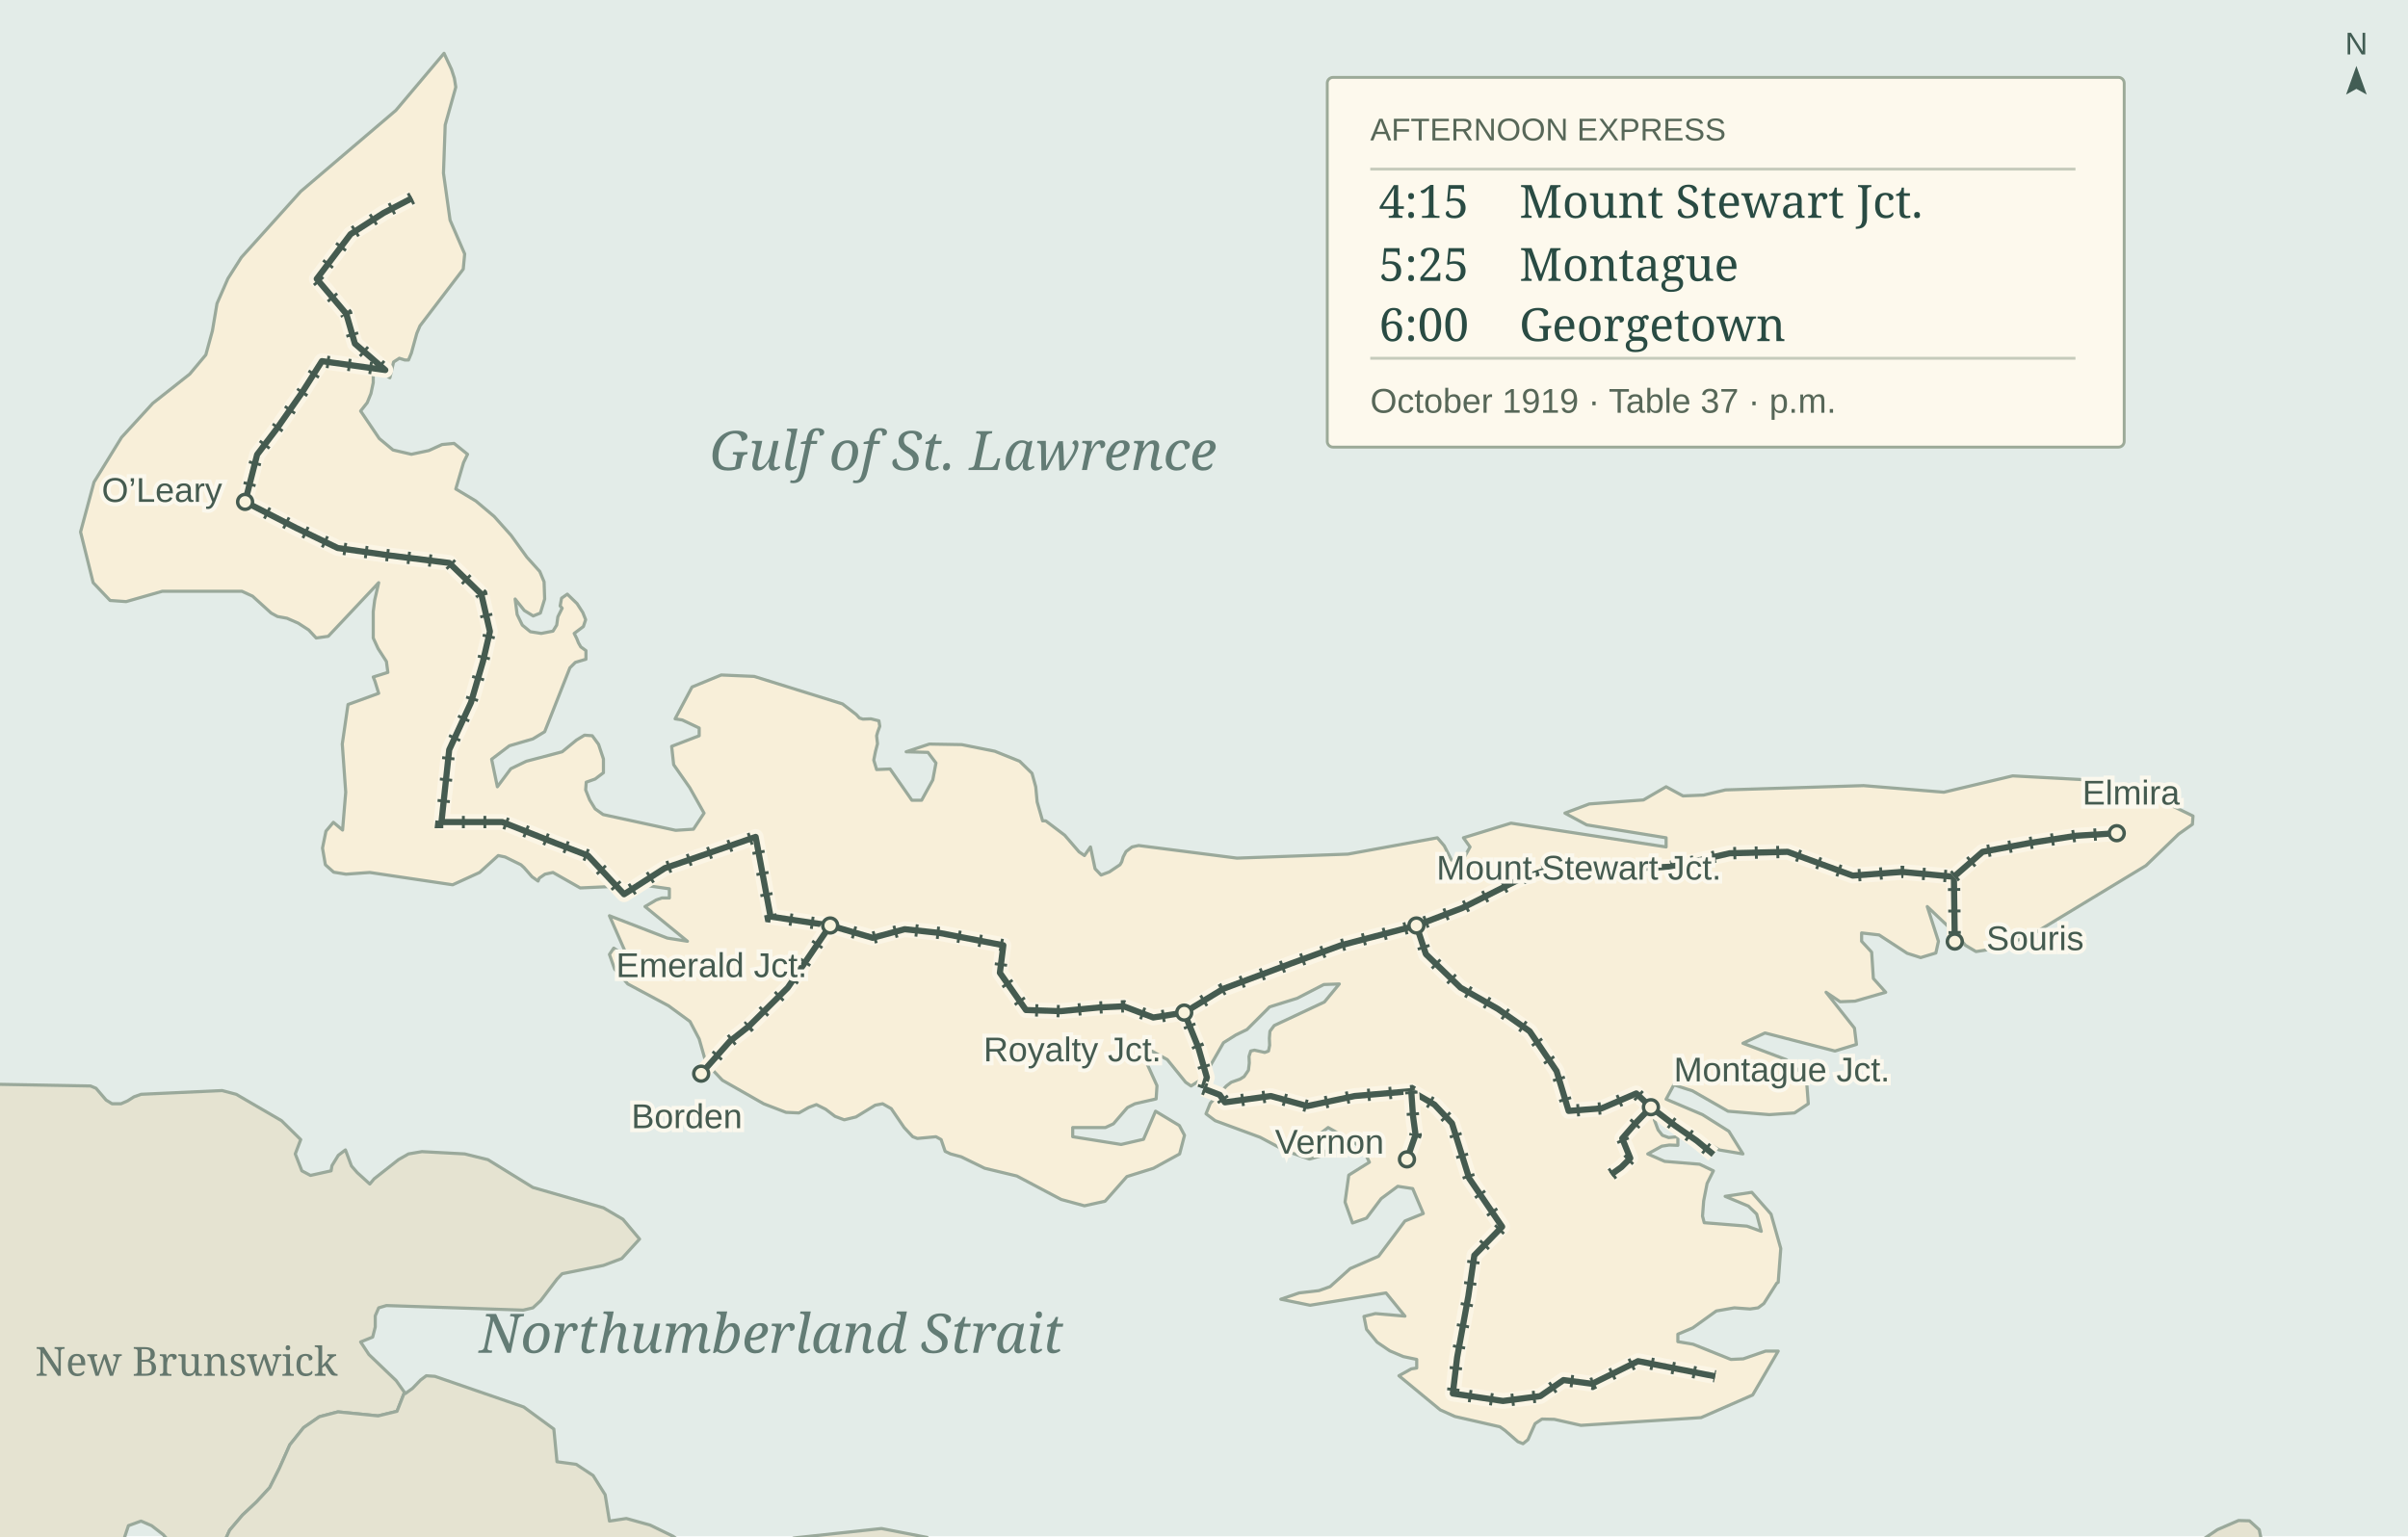
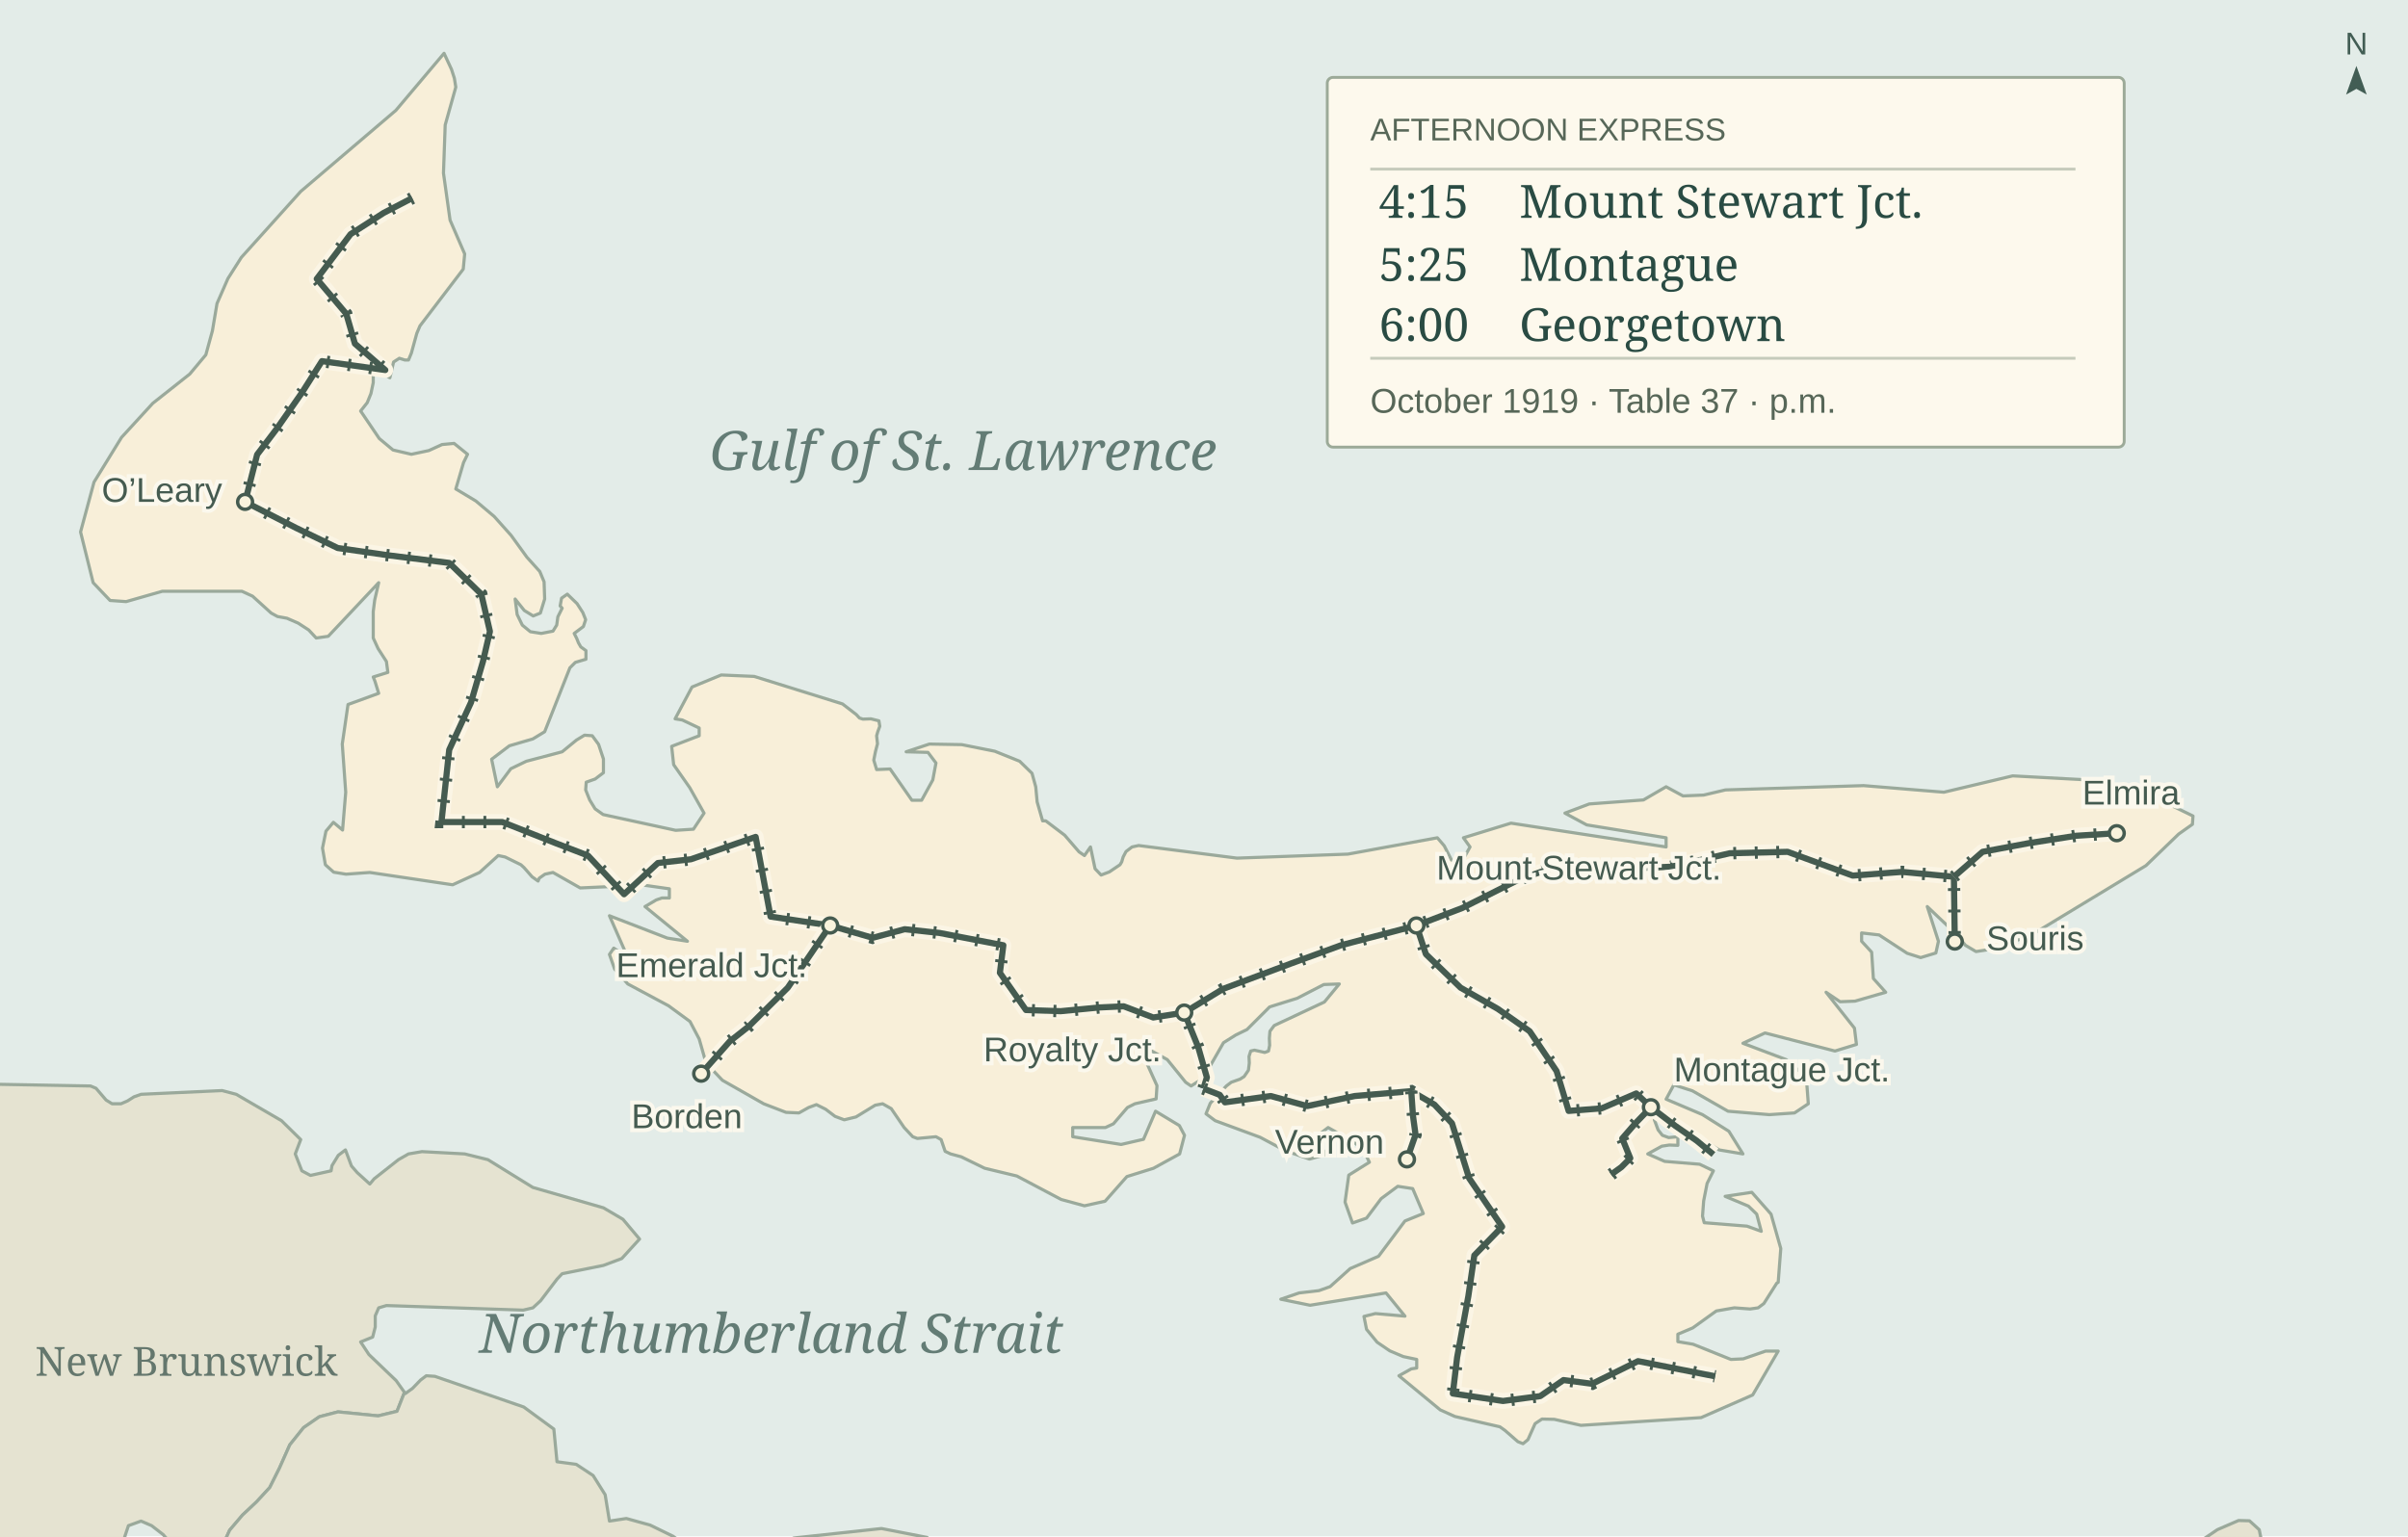
<svg xmlns="http://www.w3.org/2000/svg" width="840" height="536" viewBox="0 0 840 536">
  <rect width="100%" height="100%" fill="#e3ece8" />
  <path d="M-87.6,-60.8 -87.6,12.3 -87.5,12.3 -87.6,12.4 -87.6,164.9 -85.2,167.4 -87.6,167.4 -87.6,180.5 -72.8,191.2 -74.9,182.4 -72.2,178.2 -67.1,178.7 -61.5,183.7 -59.4,190.2 -59.0,199.1 -60.5,215.1 -63.4,231.9 -62.6,240.7 -57.5,244.6 -54.5,248.3 -51.3,256.5 -50.6,264.8 -55.3,268.5 -58.0,269.5 -60.0,271.5 -60.7,273.5 -59.5,274.5 -58.0,275.3 -55.6,279.2 -54.3,280.7 -52.0,281.0 -50.4,279.6 -49.2,278.1 -47.9,277.7 -43.7,280.8 -38.1,286.4 -33.3,293.3 -31.2,300.1 -31.6,316.3 -32.9,322.4 -35.5,328.4 -40.9,334.4 -46.4,336.0 -52.2,336.7 -58.6,340.0 -52.4,339.6 -49.1,340.1 -46.9,341.6 -44.5,342.8 -41.4,341.4 -35.5,337.4 -23.8,336.6 -19.6,335.2 -21.1,331.1 -14.6,321.9 -8.0,329.6 -4.0,342.6 -5.6,349.5 -13.7,352.6 -16.2,360.8 -14.9,385.1 -7.5,380.2 -1.2,378.3 31.6,378.9 33.5,379.7 37.0,383.8 39.1,385.1 42.2,385.1 44.5,384.1 46.7,382.7 49.2,381.8 77.5,380.5 82.4,381.8 98.2,391.0 104.9,397.6 103.0,402.6 105.3,408.5 108.3,410.1 115.5,408.5 115.8,406.7 118.0,403.1 120.5,401.2 122.6,406.8 124.6,409.1 129.0,413.1 130.5,411.3 139.0,404.6 142.5,402.6 147.2,401.8 162.1,402.6 170.2,404.6 185.9,414.3 210.5,421.4 217.3,425.4 223.1,432.3 216.9,439.1 210.5,441.5 196.1,444.4 194.3,446.3 188.6,453.8 185.9,456.3 182.5,457.1 134.8,455.5 132.1,456.3 130.9,459.1 130.9,463.0 130.0,466.5 125.8,468.2 128.7,472.6 138.2,481.7 141.1,485.8 138.5,492.4 131.9,494.0 124.0,493.2 117.9,492.6 111.4,494.3 105.9,498.1 101.1,504.1 97.5,512.2 94.1,519.0 89.5,524.0 84.6,528.6 80.1,533.9 77.8,539.0 76.1,544.6 74.2,549.9 71.6,553.6 71.5,553.7 71.5,553.7 70.6,551.1 56.9,535.4 52.9,532.3 49.2,530.7 44.8,532.3 43.5,536.2 45.6,539.6 51.4,539.6 51.4,542.9 42.6,548.9 27.3,573.1 19.2,578.4 13.8,581.1 11.6,587.3 10.6,594.6 8.8,600.6 4.5,603.6 -1.2,603.7 -6.8,601.9 -10.8,599.0 -4.9,594.2 0.5,583.9 4.4,572.0 5.9,562.0 4.2,558.5 -3.9,552.0 -6.5,548.8 -7.9,542.5 -7.8,537.2 -6.5,524.8 -11.6,532.9 -15.4,535.0 -18.8,532.0 -36.2,502.1 -41.9,495.1 -48.3,489.7 -51.0,486.2 -52.0,481.6 -52.2,471.3 -52.9,466.6 -54.3,462.2 -58.6,455.3 -65.3,448.0 -72.1,443.3 -77.0,444.4 -60.5,460.8 -56.4,468.2 -59.1,474.6 -59.8,478.9 -58.5,482.6 -55.3,487.4 -47.9,495.1 -46.5,497.6 -44.3,502.8 -42.9,503.7 -37.9,506.1 -35.1,511.9 -31.2,524.8 -27.7,529.9 -20.7,537.6 -18.8,542.9 -22.8,558.0 -31.2,569.1 -41.2,578.9 -50.2,590.3 -47.3,592.7 -42.2,599.5 -39.7,602.2 -43.3,603.7 -50.2,601.3 -54.3,602.2 -56.4,605.8 -59.7,617.5 -61.5,620.0 -66.2,624.3 -70.4,634.4 -87.6,634.4 -87.6,-60.8Z" fill="#e5e3d1" stroke="#9aa99b" stroke-width="1.1" stroke-linejoin="round" />
  <path d="M141.1,485.8 141.4,486.2 143.9,484.4 146.7,481.5 148.7,480.0 151.7,480.2 182.7,490.9 193.2,498.6 194.3,510.0 201.0,510.9 206.9,514.8 211.1,521.5 212.6,530.7 218.5,529.8 226.8,532.1 234.8,536.0 239.8,539.6 236.4,542.4 230.6,545.9 227.3,548.8 233.7,551.0 247.5,546.2 254.1,548.8 252.4,553.4 252.4,557.2 253.8,559.1 256.1,557.7 259.0,553.2 258.7,550.6 257.1,547.5 256.1,541.3 257.0,537.2 258.9,536.8 261.4,538.7 263.4,541.3 266.1,542.2 276.9,536.6 307.5,533.3 323.4,536.4 332.6,545.6 326.8,545.9 316.0,543.0 310.1,542.9 314.0,546.5 323.7,552.6 326.6,557.7 320.8,559.9 309.9,557.9 303.7,557.7 298.1,560.8 300.2,564.5 306.1,566.2 312.0,563.4 314.4,565.6 316.8,566.6 319.4,566.8 322.5,566.6 323.7,566.9 325.8,568.9 326.6,569.3 327.7,568.3 329.6,564.3 330.6,563.4 335.5,564.1 344.4,568.1 349.1,569.3 358.2,567.6 368.0,564.0 377.8,562.3 386.6,566.6 378.1,573.0 364.9,579.9 351.2,583.8 341.0,581.4 343.4,587.8 348.5,591.8 361.7,596.5 364.3,598.7 367.0,601.5 369.0,602.2 369.9,597.7 371.0,594.8 373.4,591.9 378.3,587.1 378.3,589.4 378.5,594.2 378.3,596.5 392.1,586.6 396.9,584.4 396.9,583.4 397.3,581.2 397.9,579.1 399.0,578.4 400.5,579.7 401.1,581.7 401.0,583.9 400.1,585.7 395.7,589.7 394.0,592.7 394.9,596.5 398.7,596.9 415.5,587.1 420.6,585.3 425.7,584.6 430.8,585.1 436.3,587.1 434.7,578.6 430.6,573.5 419.6,566.6 425.6,564.3 462.1,571.0 478.8,576.8 523.2,584.4 531.3,584.2 546.7,581.2 554.2,581.4 547.8,586.3 541.3,586.4 535.0,585.5 529.4,587.1 534.8,591.7 537.9,593.4 547.0,593.3 551.9,594.4 557.3,597.2 562.5,601.1 566.7,605.1 545.7,618.4 531.2,620.9 525.3,623.8 521.2,629.3 519.8,634.4 521.3,634.4 522.2,633.2 527.0,629.3 531.9,628.3 535.6,632.1 535.0,634.4 542.4,634.4 544.6,632.0 549.1,633.5 549.8,634.4 556.7,634.4 555.0,631.7 555.0,626.7 557.3,621.5 560.1,620.5 564.6,620.9 569.4,620.4 572.9,616.7 576.7,618.7 583.6,618.8 587.2,620.0 589.7,622.3 591.8,627.1 593.5,628.9 599.0,630.8 603.8,630.4 608.6,629.2 614.4,628.9 611.1,634.4 633.1,634.4 637.3,633.2 644.2,629.1 648.8,624.3 646.0,620.3 642.2,621.3 635.8,623.5 624.7,632.1 632.4,621.8 676.4,611.1 739.9,565.8 761.4,541.9 773.5,533.7 780.9,530.5 784.7,530.6 788.1,533.7 789.0,538.1 786.6,540.8 783.4,543.3 781.7,547.2 782.2,556.2 785.5,574.9 791.9,596.3 792.4,603.5 790.0,611.1 795.4,615.9 807.4,620.9 811.9,624.6 816.4,630.3 820.0,633.2 822.3,634.4 -3.4,634.4 -1.0,631.5 7.8,622.9 10.1,621.8 14.3,620.9 16.0,620.0 18.5,616.8 21.8,610.8 24.4,608.4 22.1,601.7 21.4,596.0 23.5,591.9 29.6,590.3 33.8,588.2 37.5,583.3 39.6,577.4 39.1,572.5 61.8,557.7 65.5,562.4 65.1,567.1 59.7,575.5 57.7,577.4 55.6,578.0 53.9,579.1 53.3,582.9 53.9,585.2 54.9,586.8 55.1,589.0 53.3,593.3 58.4,588.5 62.5,585.8 67.2,584.7 74.1,584.4 72.6,580.4 69.8,578.5 66.0,578.1 61.8,578.4 65.3,576.2 68.6,572.1 71.1,567.3 72.3,563.4 72.1,555.9 71.5,553.7 71.5,553.7 71.6,553.6 74.2,549.9 76.1,544.6 77.8,539.0 80.1,533.9 84.6,528.6 89.5,524.0 94.1,519.0 97.5,512.2 101.1,504.1 105.9,498.1 111.4,494.3 117.9,492.6 124.0,493.2 131.9,494.0 138.5,492.4 141.1,485.8Z" fill="#e5e3d1" stroke="#9aa99b" stroke-width="1.1" stroke-linejoin="round" />
  <path d="M756.8,280.7 765.0,284.7 764.8,287.6 760.0,291.0 748.6,302.0 708.0,326.6 693.8,331.3 689.3,332.0 685.6,329.8 682.4,325.9 672.3,316.3 676.2,328.4 675.3,332.5 670.0,334.1 665.3,332.6 655.5,326.2 649.4,325.5 649.4,328.4 652.9,332.2 653.5,341.4 657.8,346.2 647.1,349.3 641.9,349.5 637.0,346.2 646.9,358.7 647.6,364.4 640.1,366.7 615.7,360.4 608.0,364.0 623.1,369.7 630.1,375.8 630.8,385.1 626.0,388.3 617.2,388.9 602.8,387.7 590.4,380.6 583.9,378.5 581.2,383.5 593.9,388.9 603.1,394.7 608.0,402.6 599.7,401.2 584.9,392.2 577.1,390.7 578.4,394.2 579.9,396.1 582.1,396.9 585.3,396.6 585.3,399.6 582.3,399.5 579.7,399.9 574.8,402.6 580.7,405.2 592.9,406.2 597.7,408.5 595.5,412.9 594.3,419.0 593.9,424.3 594.5,426.6 609.4,427.8 614.4,429.6 612.8,423.6 609.9,420.8 601.8,417.4 611.1,416.0 617.8,423.6 621.2,435.6 620.3,447.4 619.8,447.7 615.3,454.8 613.3,456.3 610.5,456.7 605.0,456.3 598.7,457.4 590.5,463.3 585.3,465.5 585.3,468.1 590.6,469.0 603.8,474.3 608.1,474.1 615.9,471.4 620.3,471.4 611.4,486.7 593.4,494.6 551.5,497.3 542.2,495.2 537.9,495.1 535.5,496.7 533.0,502.3 531.3,503.7 529.5,503.0 524.9,499.0 523.2,497.8 507.5,494.2 502.4,491.9 488.0,480.0 492.3,477.6 494.2,477.3 494.2,474.3 489.5,473.3 484.8,471.3 480.4,468.3 476.7,463.8 475.8,459.3 479.8,458.3 490.1,459.2 483.5,451.1 457.0,455.4 446.8,453.3 453.2,451.1 460.1,450.3 464.0,448.9 471.0,442.6 480.9,438.3 490.1,426.0 496.5,423.4 492.8,414.7 487.6,413.9 481.8,418.2 476.7,425.0 471.8,426.7 469.2,419.4 470.5,410.0 477.7,405.5 475.5,401.0 472.0,398.3 463.3,393.4 459.1,396.6 460.6,398.9 461.1,400.3 461.7,401.5 463.3,402.6 456.8,404.4 448.4,401.5 439.6,396.8 423.9,391.0 420.7,388.6 422.2,384.9 427.8,378.9 429.5,377.6 432.6,376.5 434.0,375.6 435.5,373.4 435.8,370.9 435.7,368.6 436.3,366.7 437.6,366.4 441.2,367.2 442.5,366.7 442.9,364.7 442.8,362.3 443.0,359.8 444.5,357.8 462.0,349.6 467.2,343.3 461.8,343.5 452.5,348.3 442.9,351.3 435.0,359.2 431.1,361.1 426.8,363.8 419.7,376.2 415.5,378.9 413.6,377.6 407.2,369.7 396.9,364.0 403.6,378.8 403.3,383.4 395.9,385.1 393.3,386.4 388.4,392.1 385.6,393.4 374.2,393.4 374.2,396.6 391.1,399.3 398.9,397.5 403.1,387.7 411.4,392.7 413.2,396.1 411.5,402.6 402.4,407.6 393.1,410.5 385.5,419.1 378.3,420.7 370.2,418.5 354.7,410.3 343.5,407.6 335.3,403.6 331.6,402.6 329.7,401.7 328.3,397.6 326.5,396.6 320.0,397.2 318.4,396.6 315.4,393.4 310.9,386.8 307.9,385.1 305.3,385.6 298.6,389.7 294.5,390.7 291.3,389.5 288.0,387.0 284.8,385.4 282.1,386.4 278.7,388.3 274.2,388.1 266.4,385.1 252.0,376.9 246.3,370.9 243.9,362.5 240.7,356.4 233.2,350.9 219.0,343.3 214.4,338.1 212.6,333.0 214.1,330.8 219.0,334.1 212.6,319.5 232.8,327.3 239.8,328.4 225.0,316.3 228.9,314.0 230.9,313.3 233.5,313.3 233.5,310.1 224.4,308.8 202.4,309.8 192.9,304.4 190.1,305.0 188.1,306.4 187.7,307.4 185.6,305.9 182.8,302.7 181.7,301.7 176.2,299.0 173.8,298.5 167.3,304.4 157.9,308.7 129.0,304.4 120.7,305.0 116.4,304.3 113.5,301.7 112.5,295.9 113.7,290.0 116.3,286.9 119.5,289.6 120.6,276.4 119.4,259.6 121.4,245.8 132.1,241.9 130.8,237.7 130.2,236.2 135.3,234.6 134.8,230.8 131.9,226.3 130.2,222.6 130.2,213.4 130.7,209.4 132.1,203.3 114.5,222.0 110.3,222.6 107.7,219.8 104.0,217.4 100.1,215.7 96.8,215.1 94.6,213.9 88.1,208.0 84.4,206.3 56.6,206.3 44.0,209.9 38.4,209.5 32.5,203.3 28.1,185.6 32.8,168.2 42.4,152.6 53.3,140.7 66.2,130.5 71.8,123.8 74.1,115.4 75.7,105.9 79.5,97.2 84.2,89.8 104.9,66.8 138.1,38.5 154.9,18.6 157.5,24.2 158.5,27.3 159.0,30.4 155.3,43.6 154.7,60.4 157.0,76.8 162.1,88.6 161.6,93.9 146.5,113.7 145.4,116.3 143.5,123.2 142.5,125.6 141.2,125.6 139.3,125.0 137.3,126.3 136.0,131.8 134.7,131.0 131.4,129.7 130.2,128.8 130.2,133.5 129.4,137.3 128.1,140.5 125.8,143.4 132.3,153.0 137.1,157.0 143.5,158.5 149.6,157.2 154.2,155.1 158.4,154.7 163.1,158.5 161.7,161.4 159.0,170.6 166.0,174.8 172.4,180.2 178.3,186.8 183.8,194.4 188.3,199.4 189.8,203.0 190.0,209.0 188.5,213.9 186.0,214.9 182.9,213.0 179.7,209.0 180.4,214.4 182.2,218.1 185.0,220.4 188.8,221.0 192.9,220.2 194.2,218.1 194.6,215.2 196.1,212.2 195.4,211.4 195.9,208.7 197.9,207.3 201.3,210.6 203.3,213.7 204.3,216.2 203.5,218.6 200.3,221.0 201.2,222.8 201.8,224.3 202.6,225.7 204.4,227.0 204.4,230.0 200.7,231.1 198.8,233.0 190.0,255.3 185.9,257.8 177.7,260.2 171.5,264.9 173.5,274.5 178.2,268.2 183.6,265.6 196.1,262.3 201.1,258.2 203.9,256.5 206.6,256.7 208.8,259.7 210.5,264.8 210.5,269.6 207.6,271.8 204.5,272.9 204.3,275.6 205.7,279.1 207.6,282.2 210.4,284.2 235.7,289.7 241.9,289.3 245.6,283.7 240.6,274.8 235.0,266.8 234.3,260.4 243.9,256.7 243.9,254.0 238.0,251.2 235.5,250.8 241.4,239.7 251.6,235.5 263.1,236.0 293.9,245.6 298.7,249.3 299.8,250.5 301.0,250.9 303.8,250.8 306.6,251.5 306.9,253.4 306.2,255.3 305.8,256.7 306.1,259.5 305.4,262.2 304.8,265.2 305.8,268.5 310.5,268.3 318.1,279.2 321.5,279.2 325.4,272.1 326.5,266.2 323.7,262.5 316.1,262.3 324.2,259.6 335.5,259.8 347.0,262.1 355.7,265.6 360.0,269.8 361.3,274.5 361.8,279.8 363.7,286.4 364.8,286.4 371.4,291.4 376.4,297.2 378.3,298.5 380.4,295.5 382.0,303.1 384.1,305.3 387.0,304.2 390.7,301.7 391.3,300.7 391.8,299.0 392.8,297.1 394.9,295.5 397.2,295.0 431.5,299.4 470.2,298.0 501.4,292.3 503.8,295.1 506.3,300.0 509.2,302.0 512.8,295.5 510.5,292.3 527.1,287.2 581.2,295.5 581.2,292.3 553.5,287.8 545.9,283.7 554.4,280.5 573.3,279.1 581.2,274.5 587.1,277.7 594.3,277.4 601.9,275.6 650.1,274.1 678.1,276.4 702.1,270.7 728.1,272.1 756.8,280.7Z" fill="#f8efd9" stroke="#9aa99b" stroke-width="1.1" stroke-linejoin="round" />
-   <path d="M143.8,69.1 133.8,74.3 122.3,81.7 110.5,97.3 120.8,109.5 123.8,119.9 134.4,129.1 112.3,126.0 105.4,136.9 96.6,149.5 89.7,158.6 85.5,175.1 103.3,184.2 117.8,191.2 135.9,193.8 156.7,196.4 167.9,207.3 170.9,220.3 168.5,230.7 164.3,245.1 156.7,261.6 154.0,286.8 175.2,286.8 193.9,294.2 205.1,298.5 217.7,312.0 231.9,302.9 241.0,299.8 263.6,292.0 268.8,319.8 289.6,322.9 304.4,327.2 315.6,324.2 327.7,325.5 350.0,329.8 348.8,339.4 357.9,352.4 370.0,352.8 383.5,351.5 392.0,351.1 402.3,355.0 413.1,353.3" fill="none" stroke="#fbf5e5" stroke-width="5.5" stroke-linejoin="round" />
-   <path d="M143.8,69.1 133.8,74.3 122.3,81.7 110.5,97.3 120.8,109.5 123.8,119.9 134.4,129.1 112.3,126.0 105.4,136.9 96.6,149.5 89.7,158.6 85.5,175.1 103.3,184.2 117.8,191.2 135.9,193.8 156.7,196.4 167.9,207.3 170.9,220.3 168.5,230.7 164.3,245.1 156.7,261.6 154.0,286.8 175.2,286.8 193.9,294.2 205.1,298.5 217.7,312.0 231.9,302.9 241.0,299.8 263.6,292.0 268.8,319.8 289.6,322.9 304.4,327.2 315.6,324.2 327.7,325.5 350.0,329.8 348.8,339.4 357.9,352.4 370.0,352.8 383.5,351.5 392.0,351.1 402.3,355.0 413.1,353.3" fill="none" stroke="#455b50" stroke-width="2.15" stroke-linejoin="round" />
-   <path d="M143.8,69.1 133.8,74.3 122.3,81.7 110.5,97.3 120.8,109.5 123.8,119.9 134.4,129.1 112.3,126.0 105.4,136.9 96.6,149.5 89.7,158.6 85.5,175.1 103.3,184.2 117.8,191.2 135.9,193.8 156.7,196.4 167.9,207.3 170.9,220.3 168.5,230.7 164.3,245.1 156.7,261.6 154.0,286.8 175.2,286.8 193.9,294.2 205.1,298.5 217.7,312.0 231.9,302.9 241.0,299.8 263.6,292.0 268.8,319.8 289.6,322.9 304.4,327.2 315.6,324.2 327.7,325.5 350.0,329.8 348.8,339.4 357.9,352.4 370.0,352.8 383.5,351.5 392.0,351.1 402.3,355.0 413.1,353.3" fill="none" stroke="#455b50" stroke-width="4.3" stroke-dasharray="1 6.5" />
+   <path d="M143.8,69.1 133.8,74.3 122.3,81.7 110.5,97.3 120.8,109.5 123.8,119.9 134.4,129.1 112.3,126.0 105.4,136.9 96.6,149.5 89.7,158.6 85.5,175.1 103.3,184.2 117.8,191.2 135.9,193.8 156.7,196.4 167.9,207.3 170.9,220.3 168.5,230.7 164.3,245.1 156.7,261.6 154.0,286.8 175.2,286.8 193.9,294.2 205.1,298.5 217.7,312.0 229.5,301.1 241.0,299.8 263.6,292.0 268.8,319.8 289.6,322.9 304.4,327.2 315.6,324.2 327.7,325.5 350.0,329.8 348.8,339.4 357.9,352.4 370.0,352.8 383.5,351.5 392.0,351.1 402.3,355.0 413.1,353.3" fill="none" stroke="#fbf5e5" stroke-width="5.5" stroke-linejoin="round" />
+   <path d="M143.8,69.1 133.8,74.3 122.3,81.7 110.5,97.3 120.8,109.5 123.8,119.9 134.4,129.1 112.3,126.0 105.4,136.9 96.6,149.5 89.7,158.6 85.5,175.1 103.3,184.2 117.8,191.2 135.9,193.8 156.7,196.4 167.9,207.3 170.9,220.3 168.5,230.7 164.3,245.1 156.7,261.6 154.0,286.8 175.2,286.8 193.9,294.2 205.1,298.5 217.7,312.0 229.5,301.1 241.0,299.8 263.6,292.0 268.8,319.8 289.6,322.9 304.4,327.2 315.6,324.2 327.7,325.5 350.0,329.8 348.8,339.4 357.9,352.4 370.0,352.8 383.5,351.5 392.0,351.1 402.3,355.0 413.1,353.3" fill="none" stroke="#455b50" stroke-width="2.15" stroke-linejoin="round" />
+   <path d="M143.8,69.1 133.8,74.3 122.3,81.7 110.5,97.3 120.8,109.5 123.8,119.9 134.4,129.1 112.3,126.0 105.4,136.9 96.6,149.5 89.7,158.6 85.5,175.1 103.3,184.2 117.8,191.2 135.9,193.8 156.7,196.4 167.9,207.3 170.9,220.3 168.5,230.7 164.3,245.1 156.7,261.6 154.0,286.8 175.2,286.8 193.9,294.2 205.1,298.5 217.7,312.0 229.5,301.1 241.0,299.8 263.6,292.0 268.8,319.8 289.6,322.9 304.4,327.2 315.6,324.2 327.7,325.5 350.0,329.8 348.8,339.4 357.9,352.4 370.0,352.8 383.5,351.5 392.0,351.1 402.3,355.0 413.1,353.3" fill="none" stroke="#455b50" stroke-width="4.3" stroke-dasharray="1 6.5" />
  <path d="M419.8,379.8 421.0,375.9 418.0,365.4 413.1,353.3" fill="none" stroke="#fbf5e5" stroke-width="5.5" stroke-linejoin="round" />
  <path d="M419.8,379.8 421.0,375.9 418.0,365.4 413.1,353.3" fill="none" stroke="#455b50" stroke-width="2.15" stroke-linejoin="round" />
  <path d="M419.8,379.8 421.0,375.9 418.0,365.4 413.1,353.3" fill="none" stroke="#455b50" stroke-width="4.3" stroke-dasharray="1 6.5" />
  <path d="M413.1,353.3 426.7,345.0 450.0,336.3 467.8,329.8 494.1,322.9 510.1,316.8 530.0,306.8 545.1,301.6 561.4,303.3 582.9,302.4 603.4,297.7 623.6,297.2 646.3,305.5 663.5,304.2 681.6,305.9 681.9,328.5" fill="none" stroke="#fbf5e5" stroke-width="5.5" stroke-linejoin="round" />
  <path d="M413.1,353.3 426.7,345.0 450.0,336.3 467.8,329.8 494.1,322.9 510.1,316.8 530.0,306.8 545.1,301.6 561.4,303.3 582.9,302.4 603.4,297.7 623.6,297.2 646.3,305.5 663.5,304.2 681.6,305.9 681.9,328.5" fill="none" stroke="#455b50" stroke-width="2.15" stroke-linejoin="round" />
  <path d="M413.1,353.3 426.7,345.0 450.0,336.3 467.8,329.8 494.1,322.9 510.1,316.8 530.0,306.8 545.1,301.6 561.4,303.3 582.9,302.4 603.4,297.7 623.6,297.2 646.3,305.5 663.5,304.2 681.6,305.9 681.9,328.5" fill="none" stroke="#455b50" stroke-width="4.3" stroke-dasharray="1 6.5" />
  <path d="M681.6,305.9 691.6,297.2 707.6,294.2 724.2,291.6 738.4,290.7" fill="none" stroke="#fbf5e5" stroke-width="5.5" stroke-linejoin="round" />
  <path d="M681.6,305.9 691.6,297.2 707.6,294.2 724.2,291.6 738.4,290.7" fill="none" stroke="#455b50" stroke-width="2.15" stroke-linejoin="round" />
  <path d="M681.6,305.9 691.6,297.2 707.6,294.2 724.2,291.6 738.4,290.7" fill="none" stroke="#455b50" stroke-width="4.3" stroke-dasharray="1 6.5" />
  <path d="M289.6,322.9 274.8,344.6 261.2,358.1 254.6,363.3 244.6,374.6" fill="none" stroke="#fbf5e5" stroke-width="5.5" stroke-linejoin="round" />
  <path d="M289.6,322.9 274.8,344.6 261.2,358.1 254.6,363.3 244.6,374.6" fill="none" stroke="#455b50" stroke-width="2.15" stroke-linejoin="round" />
  <path d="M289.6,322.9 274.8,344.6 261.2,358.1 254.6,363.3 244.6,374.6" fill="none" stroke="#455b50" stroke-width="4.3" stroke-dasharray="1 6.5" />
  <path d="M494.1,322.9 497.4,332.9 509.5,344.6 522.5,352.0 533.6,359.8 543.0,373.7 547.2,387.6 558.7,386.7 570.8,381.5 575.9,386.3 584.4,392.8 591.9,398.0 597.7,402.8" fill="none" stroke="#fbf5e5" stroke-width="5.5" stroke-linejoin="round" />
  <path d="M494.1,322.9 497.4,332.9 509.5,344.6 522.5,352.0 533.6,359.8 543.0,373.7 547.2,387.6 558.7,386.7 570.8,381.5 575.9,386.3 584.4,392.8 591.9,398.0 597.7,402.8" fill="none" stroke="#455b50" stroke-width="2.15" stroke-linejoin="round" />
  <path d="M494.1,322.9 497.4,332.9 509.5,344.6 522.5,352.0 533.6,359.8 543.0,373.7 547.2,387.6 558.7,386.7 570.8,381.5 575.9,386.3 584.4,392.8 591.9,398.0 597.7,402.8" fill="none" stroke="#455b50" stroke-width="4.3" stroke-dasharray="1 6.5" />
  <path d="M575.9,386.3 570.5,391.9 565.9,397.2 568.7,404.1 565.6,407.2 562.0,409.8" fill="none" stroke="#fbf5e5" stroke-width="5.5" stroke-linejoin="round" />
  <path d="M575.9,386.3 570.5,391.9 565.9,397.2 568.7,404.1 565.6,407.2 562.0,409.8" fill="none" stroke="#455b50" stroke-width="2.15" stroke-linejoin="round" />
  <path d="M575.9,386.3 570.5,391.9 565.9,397.2 568.7,404.1 565.6,407.2 562.0,409.8" fill="none" stroke="#455b50" stroke-width="4.3" stroke-dasharray="1 6.5" />
  <path d="M419.8,379.8 425.5,382.0 427.3,384.6 443.3,382.4 456.0,385.9 472.6,382.4 492.3,380.7 500.4,385.4 506.5,391.9 512.5,411.1 524.0,428.0 514.3,438.0 512.2,452.3 508.3,473.6 506.8,486.2 524.3,488.8 537.3,487.1 545.4,481.5 555.4,482.8 571.4,474.9 598.3,480.2" fill="none" stroke="#fbf5e5" stroke-width="5.5" stroke-linejoin="round" />
  <path d="M419.8,379.8 425.5,382.0 427.3,384.6 443.3,382.4 456.0,385.9 472.6,382.4 492.3,380.7 500.4,385.4 506.5,391.9 512.5,411.1 524.0,428.0 514.3,438.0 512.2,452.3 508.3,473.6 506.8,486.2 524.3,488.8 537.3,487.1 545.4,481.5 555.4,482.8 571.4,474.9 598.3,480.2" fill="none" stroke="#455b50" stroke-width="2.15" stroke-linejoin="round" />
  <path d="M419.8,379.8 425.5,382.0 427.3,384.6 443.3,382.4 456.0,385.9 472.6,382.4 492.3,380.7 500.4,385.4 506.5,391.9 512.5,411.1 524.0,428.0 514.3,438.0 512.2,452.3 508.3,473.6 506.8,486.2 524.3,488.8 537.3,487.1 545.4,481.5 555.4,482.8 571.4,474.9 598.3,480.2" fill="none" stroke="#455b50" stroke-width="4.3" stroke-dasharray="1 6.5" />
  <path d="M492.3,380.7 492.9,389.3 493.8,395.9 490.8,404.5" fill="none" stroke="#fbf5e5" stroke-width="5.5" stroke-linejoin="round" />
  <path d="M492.3,380.7 492.9,389.3 493.8,395.9 490.8,404.5" fill="none" stroke="#455b50" stroke-width="2.15" stroke-linejoin="round" />
  <path d="M492.3,380.7 492.9,389.3 493.8,395.9 490.8,404.5" fill="none" stroke="#455b50" stroke-width="4.3" stroke-dasharray="1 6.5" />
  <circle cx="85.5" cy="175.1" r="2.6" fill="#f9f3dd" stroke="#455b50" stroke-width="1.2" />
  <text x="77.5" y="175.1" text-anchor="end" font-size="12" fill="#455b50" font-family="Arial,sans-serif" paint-order="stroke" stroke="#fbf8ed" stroke-width="2.8">O’Leary</text>
  <circle cx="289.6" cy="322.9" r="2.6" fill="#f9f3dd" stroke="#455b50" stroke-width="1.2" />
  <text x="281.6" y="340.9" text-anchor="end" font-size="12" fill="#455b50" font-family="Arial,sans-serif" paint-order="stroke" stroke="#fbf8ed" stroke-width="2.8">Emerald Jct.</text>
  <circle cx="413.1" cy="353.3" r="2.6" fill="#f9f3dd" stroke="#455b50" stroke-width="1.2" />
  <text x="405.1" y="370.3" text-anchor="end" font-size="12" fill="#455b50" font-family="Arial,sans-serif" paint-order="stroke" stroke="#fbf8ed" stroke-width="2.8">Royalty Jct.</text>
  <circle cx="494.1" cy="322.9" r="2.6" fill="#f9f3dd" stroke="#455b50" stroke-width="1.2" />
  <text x="501.1" y="306.9" text-anchor="start" font-size="12" fill="#455b50" font-family="Arial,sans-serif" paint-order="stroke" stroke="#fbf8ed" stroke-width="2.8">Mount Stewart Jct.</text>
  <circle cx="244.6" cy="374.6" r="2.6" fill="#f9f3dd" stroke="#455b50" stroke-width="1.2" />
  <text x="239.6" y="393.6" text-anchor="middle" font-size="12" fill="#455b50" font-family="Arial,sans-serif" paint-order="stroke" stroke="#fbf8ed" stroke-width="2.8">Borden</text>
  <circle cx="738.4" cy="290.7" r="2.6" fill="#f9f3dd" stroke="#455b50" stroke-width="1.2" />
  <text x="743.4" y="280.7" text-anchor="middle" font-size="12" fill="#455b50" font-family="Arial,sans-serif" paint-order="stroke" stroke="#fbf8ed" stroke-width="2.8">Elmira</text>
  <circle cx="681.9" cy="328.5" r="2.6" fill="#f9f3dd" stroke="#455b50" stroke-width="1.2" />
  <text x="692.9" y="331.5" text-anchor="start" font-size="12" fill="#455b50" font-family="Arial,sans-serif" paint-order="stroke" stroke="#fbf8ed" stroke-width="2.8">Souris</text>
  <circle cx="575.9" cy="386.3" r="2.6" fill="#f9f3dd" stroke="#455b50" stroke-width="1.2" />
  <text x="583.9" y="377.3" text-anchor="start" font-size="12" fill="#455b50" font-family="Arial,sans-serif" paint-order="stroke" stroke="#fbf8ed" stroke-width="2.8">Montague Jct.</text>
  <circle cx="490.8" cy="404.5" r="2.6" fill="#f9f3dd" stroke="#455b50" stroke-width="1.2" />
  <text x="482.8" y="402.5" text-anchor="end" font-size="12" fill="#455b50" font-family="Arial,sans-serif" paint-order="stroke" stroke="#fbf8ed" stroke-width="2.8">Vernon</text>
  <text x="336" y="164" text-anchor="middle" font-size="19" fill="#637c75" font-family="Georgia,serif" font-style="italic">Gulf of St. Lawrence</text>
  <text x="65" y="480" text-anchor="middle" font-size="14" fill="#64776d" font-family="Georgia,serif">New Brunswick</text>
  <text x="269" y="472" text-anchor="middle" font-size="19" fill="#637c75" font-family="Georgia,serif" font-style="italic">Northumberland Strait</text>
  <rect x="463" y="27" width="278" height="129" rx="2" fill="#fdf9ed" stroke="#9caa98" />
  <text x="478" y="49" text-anchor="start" font-size="11" fill="#576758" font-family="Arial,sans-serif">AFTERNOON EXPRESS</text>
  <path d="M478 59H724 M478 125H724" stroke="#c6cbbb" />
  <text x="481" y="76" text-anchor="start" font-size="16" fill="#294b43" font-family="Georgia,serif">4:15</text>
  <text x="530" y="76" text-anchor="start" font-size="16" fill="#294b43" font-family="Georgia,serif">Mount Stewart Jct.</text>
  <text x="481" y="98" text-anchor="start" font-size="16" fill="#294b43" font-family="Georgia,serif">5:25</text>
  <text x="530" y="98" text-anchor="start" font-size="16" fill="#294b43" font-family="Georgia,serif">Montague</text>
  <text x="481" y="119" text-anchor="start" font-size="16" fill="#294b43" font-family="Georgia,serif">6:00</text>
  <text x="530" y="119" text-anchor="start" font-size="16" fill="#294b43" font-family="Georgia,serif">Georgetown</text>
  <text x="478" y="144" text-anchor="start" font-size="12" fill="#576758" font-family="Arial,sans-serif">October 1919  ·  Table 37  ·  p.m.</text>
  <text x="822" y="19" text-anchor="middle" font-size="11" fill="#425d54" font-family="Arial,sans-serif">N</text>
  <path d="M822 23l-3.6 10 3.6-2 3.6 2z" fill="#425d54" />
</svg>
